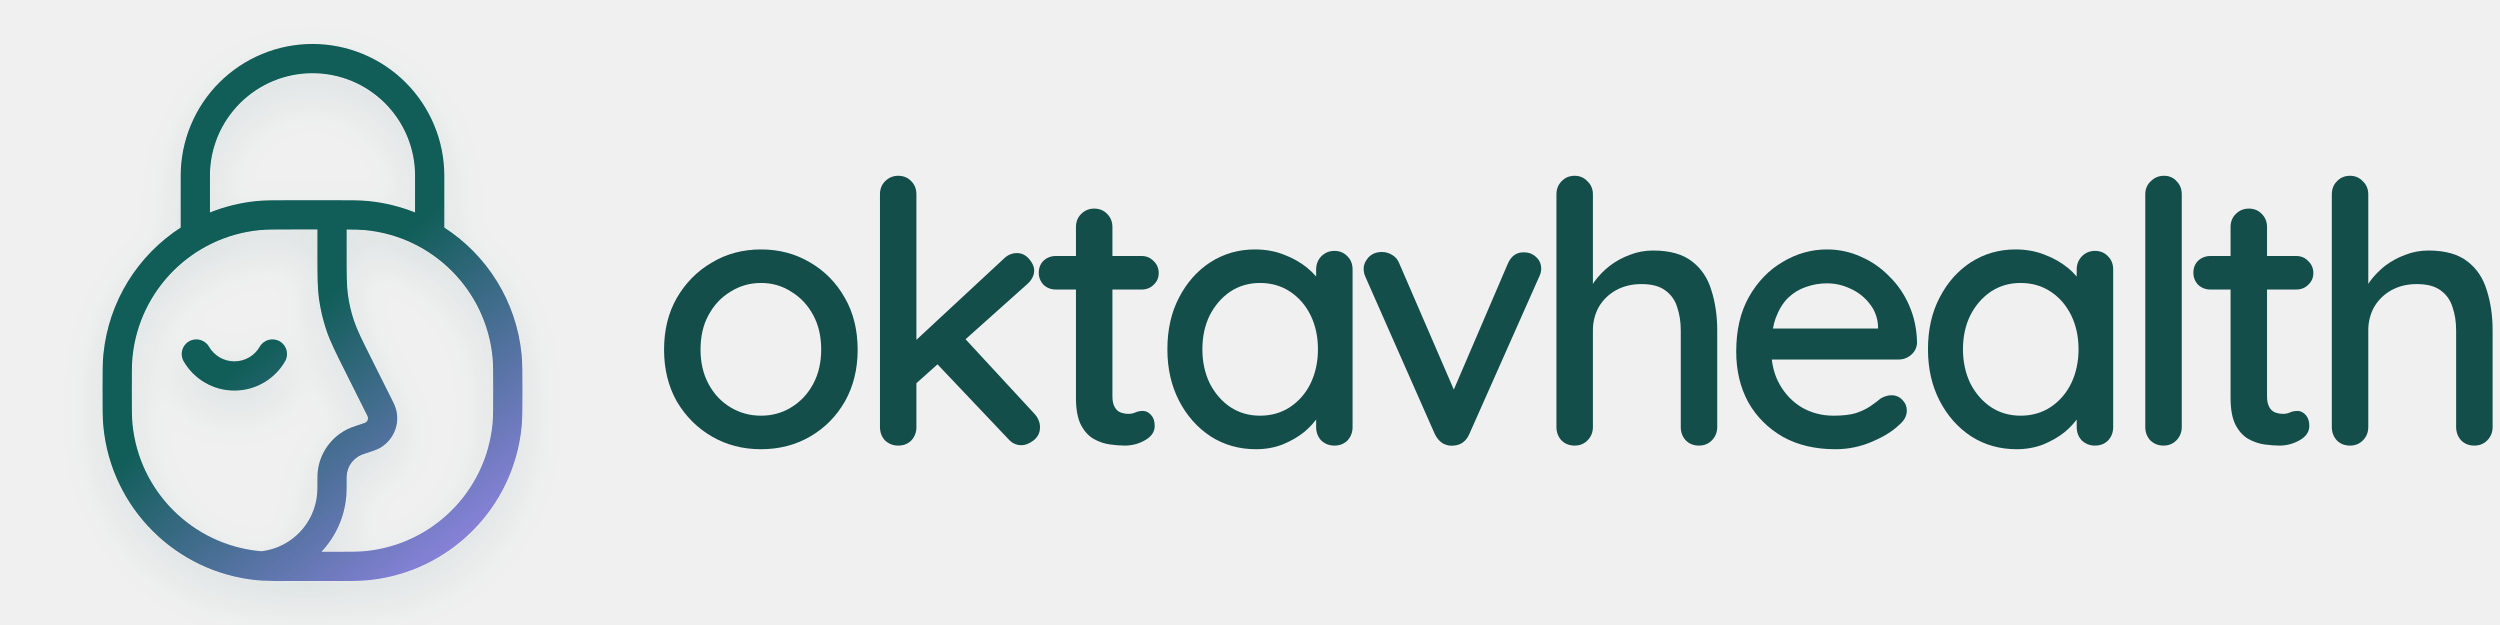
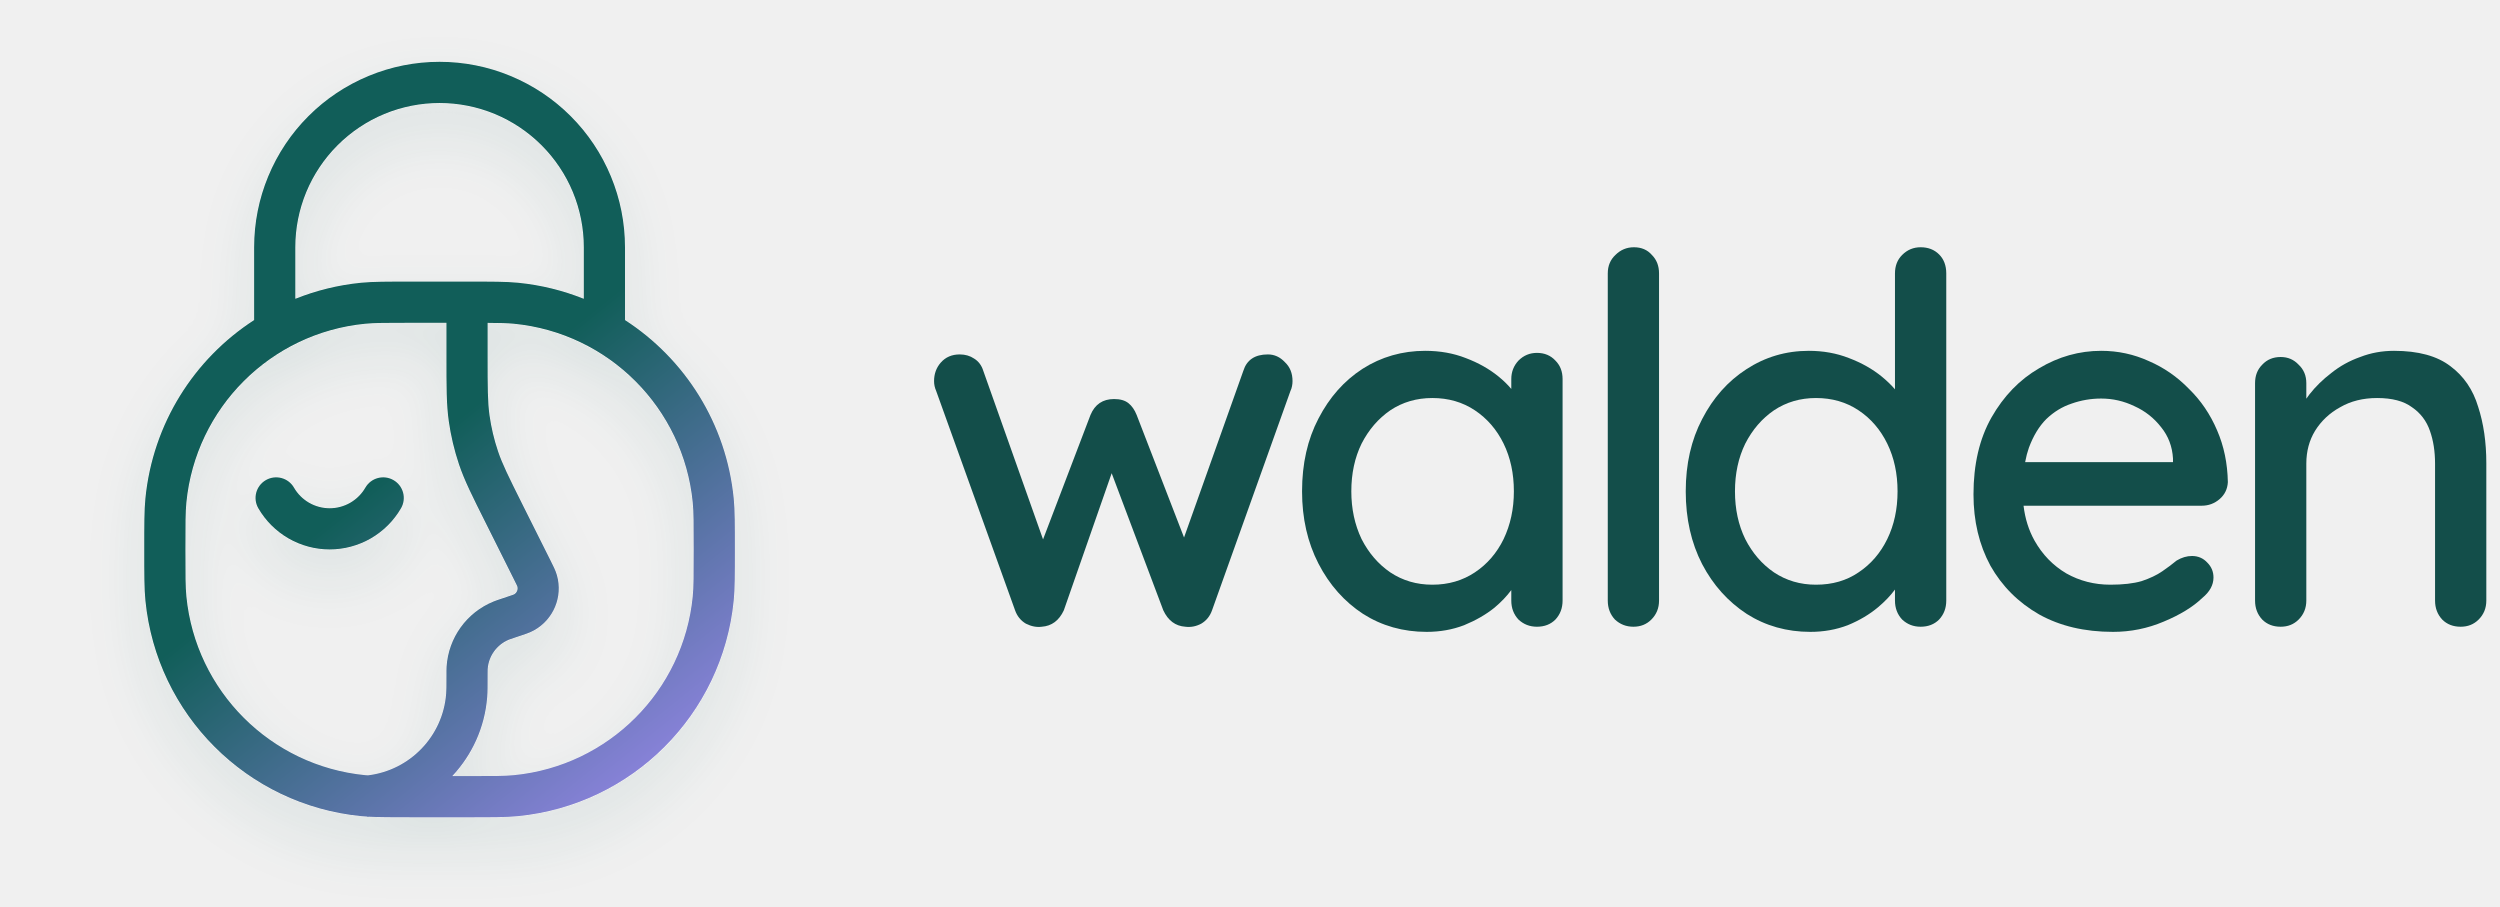
- <svg xmlns="http://www.w3.org/2000/svg" width="128" height="32" viewBox="0 0 128 32" fill="none">
-   <g clip-path="url(#clip0_13333_2481)">
-     <g filter="url(#filter0_d_13333_2481)">
-       <path d="M13.299 17.75C13.506 17.391 13.965 17.269 14.323 17.476C14.682 17.683 14.805 18.141 14.598 18.5C14.334 18.956 13.956 19.334 13.5 19.598C13.044 19.861 12.527 20 12 20C11.473 20 10.956 19.861 10.5 19.598C10.044 19.334 9.666 18.956 9.402 18.5C9.195 18.141 9.318 17.683 9.677 17.476C10.036 17.269 10.494 17.391 10.701 17.75C10.833 17.978 11.022 18.167 11.25 18.299C11.478 18.43 11.737 18.5 12 18.5C12.263 18.5 12.522 18.43 12.75 18.299C12.978 18.167 13.167 17.978 13.299 17.75Z" fill="url(#paint0_linear_13333_2481)" />
-       <path fill-rule="evenodd" clip-rule="evenodd" d="M16 2.25C16.886 2.25 17.764 2.424 18.583 2.764C19.402 3.103 20.147 3.6 20.773 4.227C21.4 4.853 21.897 5.598 22.236 6.417C22.576 7.236 22.75 8.114 22.75 9V11.65C24.93 13.061 26.439 15.415 26.708 18.143C26.751 18.58 26.75 19.089 26.75 20C26.75 20.911 26.751 21.42 26.708 21.857C26.299 26.012 23.012 29.299 18.857 29.708C18.42 29.751 17.911 29.75 17 29.75H15C14.284 29.75 13.816 29.749 13.435 29.729C13.415 29.73 13.393 29.734 13.372 29.735L13.371 29.724C13.292 29.719 13.216 29.715 13.143 29.708C8.988 29.299 5.701 26.012 5.292 21.857C5.249 21.42 5.25 20.911 5.25 20C5.25 19.089 5.249 18.58 5.292 18.143C5.561 15.415 7.069 13.061 9.25 11.65V9C9.25 8.114 9.424 7.236 9.764 6.417C10.103 5.598 10.6 4.853 11.227 4.227C11.853 3.6 12.598 3.103 13.417 2.764C14.236 2.424 15.114 2.25 16 2.25ZM17.75 12.979C17.75 14.125 17.751 14.628 17.819 15.116C17.881 15.56 17.985 15.999 18.128 16.424C18.285 16.891 18.509 17.342 19.021 18.367L20.042 20.407C20.129 20.581 20.224 20.763 20.273 20.939C20.495 21.719 20.15 22.549 19.442 22.944C19.283 23.033 19.088 23.095 18.903 23.156L18.745 23.209C18.601 23.257 18.561 23.27 18.529 23.283C18.085 23.464 17.783 23.883 17.752 24.361C17.75 24.395 17.75 24.438 17.75 24.592C17.75 24.954 17.751 25.18 17.735 25.373C17.648 26.484 17.18 27.486 16.463 28.25H17C17.947 28.25 18.366 28.249 18.711 28.215C22.153 27.876 24.876 25.153 25.215 21.711C25.249 21.366 25.25 20.947 25.25 20C25.25 19.053 25.249 18.634 25.215 18.289C24.876 14.847 22.153 12.124 18.711 11.785C18.474 11.762 18.203 11.756 17.75 11.753V12.979ZM15 11.75C14.053 11.75 13.634 11.751 13.289 11.785C9.847 12.124 7.124 14.847 6.785 18.289C6.751 18.634 6.75 19.053 6.75 20C6.75 20.947 6.751 21.366 6.785 21.711C7.124 25.153 9.847 27.876 13.289 28.215C13.324 28.218 13.36 28.219 13.396 28.222C14.923 28.035 16.118 26.801 16.239 25.255C16.249 25.135 16.25 24.983 16.25 24.592C16.25 24.46 16.249 24.359 16.255 24.266C16.323 23.213 16.987 22.291 17.965 21.894C18.052 21.858 18.147 21.827 18.27 21.786L18.43 21.732C18.543 21.695 18.612 21.672 18.663 21.653C18.692 21.643 18.706 21.636 18.712 21.634C18.813 21.577 18.862 21.459 18.83 21.348C18.828 21.342 18.822 21.327 18.81 21.301C18.787 21.251 18.754 21.186 18.7 21.078L17.68 19.038C17.185 18.048 16.904 17.49 16.706 16.901C16.534 16.389 16.409 15.86 16.334 15.324C16.248 14.709 16.25 14.085 16.25 12.979V11.75H15ZM16 3.75C15.311 3.75 14.628 3.886 13.991 4.149C13.354 4.413 12.776 4.801 12.288 5.288C11.801 5.776 11.413 6.354 11.149 6.991C10.886 7.628 10.75 8.311 10.75 9V10.876C11.501 10.575 12.304 10.375 13.143 10.292C13.58 10.249 14.089 10.25 15 10.25H17C17.911 10.25 18.42 10.249 18.857 10.292C19.696 10.375 20.499 10.575 21.25 10.876V9C21.25 8.311 21.114 7.628 20.851 6.991C20.587 6.354 20.199 5.776 19.712 5.288C19.224 4.801 18.646 4.413 18.009 4.149C17.372 3.886 16.689 3.75 16 3.75Z" fill="url(#paint1_linear_13333_2481)" />
-     </g>
-     <path fill-rule="evenodd" clip-rule="evenodd" d="M38.964 12.771C39.898 12.771 40.738 12.995 41.485 13.443C42.232 13.878 42.823 14.482 43.258 15.254C43.694 16.013 43.911 16.896 43.912 17.904C43.912 18.899 43.694 19.784 43.258 20.555C42.823 21.314 42.232 21.911 41.485 22.347C40.738 22.782 39.898 23 38.964 23C38.031 23 37.191 22.782 36.445 22.347C35.698 21.911 35.101 21.314 34.653 20.555C34.218 19.784 34 18.899 34 17.904C34 16.896 34.218 16.013 34.653 15.254C35.101 14.482 35.698 13.878 36.445 13.443C37.191 12.995 38.031 12.771 38.964 12.771ZM38.964 14.488C38.392 14.488 37.87 14.638 37.397 14.937C36.924 15.223 36.55 15.621 36.277 16.131C36.003 16.628 35.867 17.22 35.867 17.904C35.867 18.563 36.003 19.149 36.277 19.659C36.55 20.169 36.924 20.568 37.397 20.854C37.87 21.14 38.392 21.283 38.964 21.283C39.537 21.283 40.053 21.14 40.514 20.854C40.987 20.568 41.36 20.169 41.634 19.659C41.908 19.149 42.045 18.564 42.045 17.904C42.045 17.22 41.908 16.628 41.634 16.131C41.36 15.621 40.987 15.223 40.514 14.937C40.053 14.638 39.537 14.488 38.964 14.488Z" fill="#134E4A" />
-     <path fill-rule="evenodd" clip-rule="evenodd" d="M64.249 12.771C64.784 12.771 65.277 12.858 65.725 13.033C66.185 13.207 66.583 13.431 66.919 13.704C67.098 13.85 67.253 14.002 67.386 14.159V13.797C67.386 13.536 67.473 13.312 67.647 13.126C67.834 12.939 68.058 12.845 68.319 12.845C68.593 12.845 68.817 12.939 68.991 13.126C69.165 13.3 69.252 13.524 69.252 13.797V21.862C69.252 22.136 69.165 22.366 68.991 22.552C68.817 22.726 68.593 22.814 68.319 22.814C68.058 22.814 67.834 22.727 67.647 22.552C67.473 22.366 67.386 22.135 67.386 21.862V21.479C67.224 21.697 67.02 21.913 66.77 22.123C66.459 22.372 66.091 22.584 65.668 22.758C65.245 22.92 64.791 23 64.306 23C63.447 23 62.675 22.782 61.991 22.347C61.307 21.899 60.766 21.289 60.367 20.518C59.969 19.746 59.77 18.869 59.77 17.886C59.77 16.878 59.969 15.995 60.367 15.235C60.766 14.464 61.301 13.86 61.973 13.425C62.657 12.989 63.416 12.771 64.249 12.771ZM64.512 14.488C63.939 14.488 63.428 14.638 62.98 14.937C62.545 15.235 62.197 15.64 61.935 16.15C61.686 16.66 61.562 17.239 61.562 17.886C61.562 18.52 61.686 19.099 61.935 19.622C62.197 20.132 62.545 20.536 62.98 20.835C63.428 21.133 63.939 21.283 64.512 21.283C65.096 21.283 65.612 21.133 66.06 20.835C66.508 20.536 66.857 20.132 67.106 19.622C67.355 19.099 67.479 18.52 67.479 17.886C67.479 17.239 67.355 16.66 67.106 16.15C66.857 15.64 66.508 15.235 66.06 14.937C65.612 14.638 65.096 14.488 64.512 14.488Z" fill="#134E4A" />
-     <path fill-rule="evenodd" clip-rule="evenodd" d="M93.543 12.771C94.152 12.771 94.731 12.895 95.278 13.144C95.826 13.38 96.311 13.717 96.734 14.153C97.169 14.576 97.512 15.08 97.761 15.665C98.009 16.237 98.14 16.865 98.153 17.549C98.14 17.798 98.04 18.003 97.854 18.165C97.667 18.327 97.449 18.408 97.201 18.408H90.717C90.772 18.878 90.904 19.302 91.115 19.677C91.401 20.187 91.787 20.586 92.273 20.872C92.758 21.146 93.293 21.283 93.878 21.283C94.338 21.283 94.718 21.24 95.017 21.153C95.316 21.053 95.564 20.934 95.763 20.797C95.963 20.66 96.137 20.53 96.286 20.405C96.473 20.293 96.659 20.237 96.846 20.237C97.07 20.237 97.257 20.319 97.406 20.48C97.555 20.63 97.63 20.811 97.63 21.022C97.63 21.296 97.493 21.545 97.22 21.768C96.884 22.092 96.416 22.378 95.819 22.627C95.234 22.876 94.619 23 93.972 23C92.939 23 92.042 22.789 91.283 22.366C90.524 21.93 89.933 21.339 89.51 20.593C89.099 19.834 88.894 18.969 88.894 17.998C88.894 16.903 89.112 15.969 89.547 15.198C89.995 14.414 90.574 13.816 91.283 13.405C91.993 12.982 92.746 12.771 93.543 12.771ZM93.543 14.507C93.169 14.507 92.808 14.569 92.46 14.694C92.124 14.806 91.818 14.992 91.544 15.254C91.283 15.515 91.072 15.863 90.91 16.299C90.854 16.458 90.809 16.632 90.774 16.821H96.155V16.691C96.13 16.255 95.987 15.876 95.726 15.552C95.465 15.216 95.141 14.961 94.756 14.787C94.37 14.6 93.966 14.507 93.543 14.507Z" fill="#134E4A" />
-     <path fill-rule="evenodd" clip-rule="evenodd" d="M103.192 12.771C103.727 12.771 104.218 12.858 104.666 13.033C105.127 13.207 105.525 13.43 105.861 13.704C106.04 13.85 106.194 14.003 106.327 14.159V13.797C106.327 13.536 106.415 13.312 106.589 13.126C106.775 12.939 107 12.845 107.261 12.845C107.535 12.845 107.759 12.939 107.933 13.126C108.107 13.3 108.195 13.524 108.195 13.797V21.862C108.195 22.135 108.108 22.366 107.933 22.552C107.759 22.727 107.535 22.814 107.261 22.814C107 22.814 106.775 22.727 106.589 22.552C106.414 22.366 106.327 22.135 106.327 21.862V21.479C106.166 21.697 105.962 21.913 105.712 22.123C105.4 22.372 105.034 22.584 104.611 22.758C104.188 22.92 103.733 23 103.248 23C102.389 23 101.618 22.782 100.933 22.347C100.249 21.899 99.707 21.289 99.309 20.518C98.911 19.746 98.712 18.869 98.712 17.886C98.712 16.878 98.911 15.994 99.309 15.235C99.707 14.464 100.242 13.86 100.914 13.425C101.599 12.989 102.358 12.771 103.192 12.771ZM103.453 14.488C102.881 14.488 102.37 14.638 101.922 14.937C101.487 15.235 101.138 15.64 100.877 16.15C100.628 16.66 100.504 17.239 100.504 17.886C100.504 18.52 100.628 19.099 100.877 19.622C101.138 20.132 101.487 20.536 101.922 20.835C102.37 21.133 102.881 21.283 103.453 21.283C104.038 21.283 104.555 21.133 105.003 20.835C105.45 20.536 105.799 20.132 106.048 19.622C106.297 19.099 106.421 18.52 106.421 17.886C106.421 17.239 106.297 16.66 106.048 16.15C105.799 15.64 105.45 15.235 105.003 14.937C104.555 14.638 104.038 14.488 103.453 14.488Z" fill="#134E4A" />
-     <path d="M70.753 12.902C70.94 12.902 71.114 12.951 71.276 13.051C71.45 13.15 71.574 13.3 71.648 13.499L74.436 19.947L77.193 13.518C77.367 13.107 77.647 12.908 78.033 12.92C78.25 12.92 78.435 12.982 78.587 13.106L78.71 13.221C78.843 13.363 78.91 13.542 78.911 13.76C78.911 13.835 78.898 13.916 78.873 14.003C78.848 14.077 78.817 14.152 78.78 14.227L75.232 22.216C75.071 22.589 74.803 22.789 74.43 22.814C74.244 22.838 74.057 22.801 73.87 22.701C73.696 22.589 73.559 22.428 73.459 22.216L69.932 14.227C69.907 14.177 69.882 14.115 69.857 14.04C69.832 13.953 69.819 13.854 69.819 13.742C69.819 13.555 69.901 13.368 70.062 13.182C70.237 12.995 70.467 12.902 70.753 12.902Z" fill="#134E4A" />
-     <path d="M45.987 9C46.261 9 46.485 9.094 46.659 9.281C46.833 9.455 46.92 9.678 46.92 9.952V17.399L51.382 13.257C51.581 13.057 51.811 12.958 52.072 12.958C52.309 12.958 52.514 13.057 52.688 13.257C52.862 13.456 52.95 13.655 52.95 13.854C52.95 14.103 52.831 14.333 52.595 14.545L49.436 17.369L52.95 21.171C53.149 21.382 53.248 21.619 53.248 21.88C53.248 22.154 53.137 22.378 52.913 22.552C52.701 22.714 52.495 22.795 52.296 22.795C52.035 22.795 51.811 22.689 51.625 22.477L48 18.654L46.92 19.62V21.862C46.92 22.135 46.833 22.366 46.659 22.552C46.485 22.727 46.261 22.814 45.987 22.814C45.726 22.814 45.502 22.726 45.315 22.552C45.141 22.366 45.054 22.136 45.054 21.862V9.952C45.054 9.678 45.141 9.455 45.315 9.281C45.502 9.094 45.725 9 45.987 9Z" fill="#134E4A" />
-     <path d="M56.023 10.68C56.297 10.68 56.52 10.774 56.694 10.961C56.868 11.135 56.956 11.358 56.956 11.632V13.107H58.449C58.698 13.107 58.903 13.194 59.065 13.368C59.239 13.53 59.326 13.736 59.326 13.985C59.326 14.221 59.239 14.419 59.065 14.581C58.903 14.743 58.698 14.824 58.449 14.824H56.956V20.294C56.956 20.518 56.993 20.698 57.068 20.835C57.143 20.972 57.242 21.066 57.367 21.115C57.503 21.165 57.64 21.189 57.777 21.189C57.914 21.189 58.033 21.165 58.132 21.115C58.244 21.066 58.375 21.04 58.524 21.04C58.673 21.041 58.81 21.109 58.934 21.246C59.059 21.383 59.121 21.57 59.121 21.806C59.121 22.105 58.959 22.348 58.636 22.534C58.312 22.721 57.964 22.814 57.591 22.814C57.379 22.814 57.13 22.795 56.844 22.758C56.558 22.721 56.277 22.627 56.004 22.477C55.742 22.328 55.525 22.092 55.35 21.768C55.176 21.433 55.089 20.965 55.089 20.368V14.824H54.062C53.813 14.824 53.602 14.743 53.428 14.581C53.267 14.407 53.185 14.202 53.185 13.965C53.185 13.717 53.267 13.511 53.428 13.35C53.602 13.188 53.814 13.107 54.062 13.107H55.089V11.632C55.089 11.359 55.176 11.135 55.35 10.961C55.537 10.774 55.761 10.68 56.023 10.68Z" fill="#134E4A" />
-     <path d="M80.623 9C80.884 9 81.102 9.094 81.276 9.281C81.463 9.455 81.557 9.678 81.557 9.952V14.538C81.587 14.491 81.617 14.442 81.65 14.395C81.862 14.109 82.117 13.847 82.416 13.611C82.727 13.375 83.069 13.188 83.442 13.051C83.815 12.902 84.213 12.827 84.637 12.827C85.495 12.827 86.161 13.014 86.634 13.387C87.107 13.748 87.436 14.239 87.623 14.862C87.822 15.484 87.922 16.168 87.922 16.915V21.862C87.922 22.135 87.829 22.366 87.642 22.552C87.468 22.727 87.25 22.814 86.989 22.814C86.715 22.814 86.491 22.727 86.317 22.552C86.142 22.366 86.055 22.136 86.055 21.862V16.915C86.055 16.479 85.993 16.081 85.869 15.72C85.757 15.36 85.551 15.073 85.252 14.862C84.966 14.65 84.562 14.545 84.039 14.545C83.554 14.545 83.118 14.65 82.733 14.862C82.359 15.073 82.067 15.36 81.856 15.72C81.657 16.081 81.557 16.479 81.557 16.915V21.862C81.557 22.136 81.463 22.366 81.276 22.552C81.102 22.727 80.884 22.814 80.623 22.814C80.35 22.814 80.126 22.726 79.952 22.552C79.778 22.366 79.69 22.136 79.69 21.862V9.952C79.691 9.678 79.778 9.455 79.952 9.281C80.126 9.094 80.35 9 80.623 9Z" fill="#134E4A" />
-     <path d="M110.79 9C111.064 9 111.282 9.094 111.444 9.281C111.618 9.455 111.706 9.678 111.706 9.952V21.862C111.706 22.136 111.612 22.366 111.425 22.552C111.251 22.727 111.033 22.814 110.772 22.814C110.511 22.814 110.286 22.727 110.1 22.552C109.926 22.366 109.838 22.135 109.838 21.862V9.952C109.838 9.678 109.932 9.455 110.119 9.281C110.306 9.094 110.529 9 110.79 9Z" fill="#134E4A" />
-     <path d="M115.138 10.68C115.412 10.68 115.636 10.774 115.81 10.961C115.984 11.135 116.072 11.358 116.072 11.632V13.107H117.565C117.813 13.107 118.02 13.194 118.181 13.368C118.356 13.53 118.443 13.736 118.443 13.985C118.442 14.221 118.355 14.419 118.181 14.581C118.02 14.743 117.813 14.824 117.565 14.824H116.072V20.294C116.072 20.518 116.109 20.698 116.183 20.835C116.258 20.972 116.358 21.066 116.482 21.115C116.619 21.165 116.756 21.189 116.893 21.189C117.03 21.189 117.148 21.165 117.248 21.115C117.36 21.066 117.49 21.04 117.639 21.04C117.789 21.04 117.926 21.109 118.051 21.246C118.175 21.383 118.237 21.57 118.237 21.806C118.237 22.105 118.075 22.348 117.752 22.534C117.428 22.721 117.08 22.814 116.707 22.814C116.495 22.814 116.246 22.795 115.959 22.758C115.673 22.721 115.393 22.627 115.12 22.477C114.859 22.328 114.641 22.092 114.467 21.768C114.292 21.433 114.205 20.965 114.205 20.368V14.824H113.178C112.93 14.824 112.718 14.743 112.543 14.581C112.382 14.407 112.301 14.202 112.301 13.965C112.301 13.717 112.382 13.511 112.543 13.35C112.718 13.188 112.93 13.107 113.178 13.107H114.205V11.632C114.205 11.358 114.292 11.135 114.467 10.961C114.653 10.774 114.877 10.68 115.138 10.68Z" fill="#134E4A" />
-     <path d="M120.323 9C120.584 9 120.802 9.094 120.976 9.281C121.163 9.455 121.256 9.678 121.256 9.952V14.538C121.286 14.491 121.316 14.442 121.349 14.395C121.561 14.109 121.816 13.847 122.115 13.611C122.426 13.374 122.768 13.188 123.142 13.051C123.515 12.902 123.914 12.827 124.337 12.827C125.195 12.827 125.861 13.014 126.334 13.387C126.807 13.748 127.137 14.24 127.323 14.862C127.522 15.484 127.622 16.168 127.622 16.915V21.862C127.622 22.136 127.528 22.366 127.341 22.552C127.167 22.727 126.95 22.814 126.688 22.814C126.414 22.814 126.19 22.727 126.016 22.552C125.842 22.366 125.755 22.135 125.754 21.862V16.915C125.754 16.479 125.693 16.081 125.568 15.72C125.456 15.36 125.251 15.073 124.952 14.862C124.666 14.65 124.262 14.545 123.739 14.545C123.254 14.545 122.817 14.65 122.432 14.862C122.059 15.073 121.766 15.36 121.555 15.72C121.356 16.081 121.256 16.479 121.256 16.915V21.862C121.256 22.135 121.163 22.366 120.976 22.552C120.802 22.727 120.584 22.814 120.323 22.814C120.049 22.814 119.825 22.727 119.651 22.552C119.477 22.366 119.389 22.135 119.389 21.862V9.952C119.39 9.678 119.477 9.455 119.651 9.281C119.825 9.094 120.049 9 120.323 9Z" fill="#134E4A" />
+ <svg xmlns="http://www.w3.org/2000/svg" width="91" height="33" viewBox="0 0 91 33" fill="none">
+   <g filter="url(#filter0_d_13421_7121)">
+     <path d="M13.299 17.75C13.506 17.391 13.965 17.269 14.323 17.476C14.682 17.683 14.805 18.141 14.598 18.5C14.334 18.956 13.956 19.334 13.5 19.598C13.044 19.861 12.527 20 12 20C11.473 20 10.956 19.861 10.5 19.598C10.044 19.334 9.666 18.956 9.402 18.5C9.195 18.141 9.318 17.683 9.677 17.476C10.036 17.269 10.494 17.391 10.701 17.75C10.833 17.978 11.022 18.167 11.25 18.299C11.478 18.43 11.737 18.5 12 18.5C12.263 18.5 12.522 18.43 12.75 18.299C12.978 18.167 13.167 17.978 13.299 17.75Z" fill="url(#paint0_linear_13421_7121)" />
+     <path fill-rule="evenodd" clip-rule="evenodd" d="M16 2.25C16.886 2.25 17.764 2.424 18.583 2.764C19.402 3.103 20.147 3.6 20.773 4.227C21.4 4.853 21.897 5.598 22.236 6.417C22.576 7.236 22.75 8.114 22.75 9V11.65C24.93 13.061 26.439 15.415 26.708 18.143C26.751 18.58 26.75 19.089 26.75 20C26.75 20.911 26.751 21.42 26.708 21.857C26.299 26.012 23.012 29.299 18.857 29.708C18.42 29.751 17.911 29.75 17 29.75H15C14.284 29.75 13.816 29.749 13.435 29.729C13.415 29.73 13.393 29.734 13.372 29.735L13.371 29.724C13.292 29.719 13.216 29.715 13.143 29.708C8.988 29.299 5.701 26.012 5.292 21.857C5.249 21.42 5.25 20.911 5.25 20C5.25 19.089 5.249 18.58 5.292 18.143C5.561 15.415 7.069 13.061 9.25 11.65V9C9.25 8.114 9.424 7.236 9.764 6.417C10.103 5.598 10.6 4.853 11.227 4.227C11.853 3.6 12.598 3.103 13.417 2.764C14.236 2.424 15.114 2.25 16 2.25ZM17.75 12.979C17.75 14.125 17.751 14.628 17.819 15.116C17.881 15.56 17.985 15.999 18.128 16.424C18.285 16.891 18.509 17.342 19.021 18.367L20.042 20.407C20.129 20.581 20.224 20.763 20.273 20.939C20.495 21.719 20.15 22.549 19.442 22.944C19.283 23.033 19.088 23.095 18.903 23.156L18.745 23.209C18.601 23.257 18.561 23.27 18.529 23.283C18.085 23.464 17.783 23.883 17.752 24.361C17.75 24.395 17.75 24.438 17.75 24.592C17.75 24.954 17.751 25.18 17.735 25.373C17.648 26.484 17.18 27.486 16.463 28.25H17C17.947 28.25 18.366 28.249 18.711 28.215C22.153 27.876 24.876 25.153 25.215 21.711C25.249 21.366 25.25 20.947 25.25 20C25.25 19.053 25.249 18.634 25.215 18.289C24.876 14.847 22.153 12.124 18.711 11.785C18.474 11.762 18.203 11.756 17.75 11.753V12.979ZM15 11.75C14.053 11.75 13.634 11.751 13.289 11.785C9.847 12.124 7.124 14.847 6.785 18.289C6.751 18.634 6.75 19.053 6.75 20C6.75 20.947 6.751 21.366 6.785 21.711C7.124 25.153 9.847 27.876 13.289 28.215C13.324 28.218 13.36 28.219 13.396 28.222C14.923 28.035 16.118 26.801 16.239 25.255C16.249 25.135 16.25 24.983 16.25 24.592C16.25 24.46 16.249 24.359 16.255 24.266C16.323 23.213 16.987 22.291 17.965 21.894C18.052 21.858 18.147 21.827 18.27 21.786L18.43 21.732C18.543 21.695 18.612 21.672 18.663 21.653C18.692 21.643 18.706 21.636 18.712 21.634C18.813 21.577 18.862 21.459 18.83 21.348C18.828 21.342 18.822 21.327 18.81 21.301C18.787 21.251 18.754 21.186 18.7 21.078L17.68 19.038C17.185 18.048 16.904 17.49 16.706 16.901C16.534 16.389 16.409 15.86 16.334 15.324C16.248 14.709 16.25 14.085 16.25 12.979V11.75H15ZM16 3.75C15.311 3.75 14.628 3.886 13.991 4.149C13.354 4.413 12.776 4.801 12.288 5.288C11.801 5.776 11.413 6.354 11.149 6.991C10.886 7.628 10.75 8.311 10.75 9V10.876C11.501 10.575 12.304 10.375 13.143 10.292C13.58 10.249 14.089 10.25 15 10.25H17C17.911 10.25 18.42 10.249 18.857 10.292C19.696 10.375 20.499 10.575 21.25 10.876V9C21.25 8.311 21.114 7.628 20.851 6.991C20.587 6.354 20.199 5.776 19.712 5.288C19.224 4.801 18.646 4.413 18.009 4.149C17.372 3.886 16.689 3.75 16 3.75Z" fill="url(#paint1_linear_13421_7121)" />
  </g>
+   <path fill-rule="evenodd" clip-rule="evenodd" d="M51.875 12.77C52.41 12.77 52.902 12.857 53.35 13.032C53.811 13.206 54.209 13.43 54.545 13.704C54.724 13.849 54.879 14.001 55.011 14.157V13.797C55.011 13.536 55.099 13.312 55.273 13.125C55.459 12.938 55.684 12.845 55.945 12.845C56.219 12.845 56.443 12.938 56.617 13.125C56.791 13.299 56.878 13.524 56.878 13.797V21.861C56.878 22.135 56.791 22.365 56.617 22.552C56.443 22.726 56.219 22.813 55.945 22.813C55.684 22.813 55.459 22.726 55.273 22.552C55.099 22.365 55.011 22.135 55.011 21.861V21.479C54.85 21.697 54.645 21.913 54.395 22.123C54.084 22.372 53.717 22.583 53.294 22.757C52.871 22.919 52.417 23 51.931 23C51.073 23 50.301 22.782 49.617 22.347C48.933 21.899 48.391 21.289 47.993 20.517C47.595 19.745 47.395 18.868 47.395 17.885C47.395 16.877 47.595 15.993 47.993 15.234C48.391 14.463 48.926 13.859 49.598 13.424C50.282 12.988 51.042 12.771 51.875 12.77ZM52.137 14.488C51.565 14.488 51.054 14.637 50.606 14.936C50.171 15.235 49.822 15.639 49.561 16.149C49.312 16.659 49.188 17.238 49.188 17.885C49.188 18.52 49.312 19.099 49.561 19.622C49.822 20.132 50.171 20.536 50.606 20.834C51.054 21.133 51.565 21.283 52.137 21.283C52.722 21.283 53.238 21.133 53.686 20.834C54.134 20.536 54.483 20.132 54.732 19.622C54.981 19.099 55.105 18.52 55.105 17.885C55.105 17.238 54.981 16.659 54.732 16.149C54.483 15.639 54.134 15.235 53.686 14.936C53.238 14.637 52.722 14.488 52.137 14.488Z" fill="#134E4A" />
+   <path fill-rule="evenodd" clip-rule="evenodd" d="M69.911 9C70.184 9 70.409 9.087 70.583 9.261C70.757 9.435 70.844 9.666 70.844 9.952V21.861C70.844 22.135 70.757 22.365 70.583 22.552C70.409 22.726 70.184 22.813 69.911 22.813C69.649 22.813 69.425 22.726 69.239 22.552C69.064 22.365 68.977 22.135 68.977 21.861V21.46C68.816 21.678 68.611 21.894 68.361 22.104C68.05 22.365 67.683 22.583 67.26 22.757C66.837 22.919 66.383 23 65.897 23C65.039 23 64.267 22.782 63.583 22.347C62.898 21.899 62.357 21.295 61.959 20.536C61.561 19.765 61.361 18.881 61.361 17.885C61.361 16.89 61.561 16.012 61.959 15.253C62.357 14.482 62.892 13.878 63.564 13.443C64.248 12.995 65.007 12.77 65.841 12.77C66.364 12.77 66.849 12.857 67.297 13.032C67.757 13.206 68.156 13.43 68.492 13.704C68.676 13.854 68.838 14.01 68.977 14.172V9.952C68.977 9.678 69.064 9.454 69.239 9.28C69.425 9.093 69.649 9 69.911 9ZM66.102 14.488C65.53 14.488 65.02 14.637 64.572 14.936C64.136 15.235 63.788 15.639 63.527 16.149C63.278 16.659 63.153 17.238 63.153 17.885C63.153 18.532 63.278 19.111 63.527 19.622C63.788 20.132 64.136 20.536 64.572 20.834C65.02 21.133 65.53 21.283 66.102 21.283C66.7 21.283 67.216 21.133 67.652 20.834C68.1 20.536 68.448 20.131 68.697 19.622C68.946 19.111 69.071 18.532 69.071 17.885C69.071 17.238 68.946 16.659 68.697 16.149C68.448 15.639 68.1 15.235 67.652 14.936C67.204 14.637 66.687 14.488 66.102 14.488Z" fill="#134E4A" />
+   <path fill-rule="evenodd" clip-rule="evenodd" d="M76.483 12.77C77.093 12.77 77.672 12.895 78.219 13.144C78.767 13.38 79.252 13.717 79.675 14.152C80.11 14.575 80.453 15.079 80.702 15.664C80.951 16.236 81.081 16.865 81.094 17.549C81.081 17.798 80.982 18.004 80.795 18.166C80.608 18.327 80.391 18.408 80.142 18.408H73.657C73.713 18.878 73.846 19.301 74.056 19.677C74.343 20.187 74.728 20.585 75.214 20.872C75.699 21.145 76.234 21.283 76.819 21.283C77.279 21.283 77.659 21.239 77.957 21.152C78.256 21.052 78.505 20.934 78.704 20.797C78.903 20.66 79.078 20.53 79.227 20.405C79.414 20.293 79.6 20.238 79.787 20.238C80.011 20.238 80.198 20.318 80.347 20.48C80.496 20.629 80.571 20.81 80.571 21.021C80.571 21.295 80.434 21.544 80.16 21.768C79.824 22.091 79.357 22.378 78.76 22.626C78.175 22.875 77.559 23 76.912 23C75.879 23 74.983 22.788 74.224 22.365C73.465 21.93 72.874 21.338 72.451 20.591C72.041 19.832 71.835 18.968 71.835 17.997C71.835 16.902 72.053 15.969 72.489 15.197C72.936 14.413 73.515 13.816 74.224 13.405C74.933 12.982 75.687 12.77 76.483 12.77ZM76.483 14.507C76.11 14.507 75.749 14.569 75.401 14.693C75.065 14.805 74.759 14.992 74.486 15.253C74.224 15.515 74.013 15.863 73.851 16.299C73.795 16.458 73.75 16.632 73.715 16.821H79.097V16.69C79.072 16.255 78.928 15.875 78.667 15.552C78.406 15.216 78.082 14.96 77.696 14.786C77.31 14.6 76.906 14.507 76.483 14.507Z" fill="#134E4A" />
+   <path d="M46.152 12.901C46.388 12.901 46.594 12.995 46.768 13.181C46.955 13.355 47.048 13.586 47.048 13.872C47.048 13.934 47.042 13.996 47.029 14.059C47.017 14.121 46.999 14.177 46.974 14.226L44.118 22.216C44.043 22.428 43.913 22.59 43.726 22.701C43.539 22.801 43.346 22.838 43.147 22.813C42.786 22.788 42.519 22.589 42.344 22.216L40.465 17.225L38.723 22.216C38.549 22.589 38.281 22.788 37.92 22.813C37.734 22.838 37.541 22.801 37.342 22.701C37.155 22.59 37.024 22.428 36.949 22.216L34.075 14.226C34.025 14.114 34 13.996 34 13.872C34 13.61 34.081 13.386 34.243 13.2C34.417 13.001 34.647 12.901 34.934 12.901C35.133 12.901 35.307 12.951 35.456 13.051C35.618 13.15 35.73 13.3 35.792 13.499L37.967 19.634L39.694 15.104C39.855 14.718 40.142 14.525 40.553 14.525C40.776 14.525 40.951 14.575 41.075 14.675C41.2 14.774 41.299 14.917 41.374 15.104L43.099 19.565L45.257 13.499C45.381 13.101 45.679 12.901 46.152 12.901Z" fill="#134E4A" />
+   <path d="M59.474 9C59.748 9 59.966 9.093 60.128 9.28C60.302 9.454 60.389 9.678 60.389 9.952V21.861C60.389 22.135 60.296 22.365 60.109 22.552C59.935 22.726 59.718 22.813 59.456 22.813C59.195 22.813 58.971 22.726 58.784 22.552C58.61 22.365 58.523 22.135 58.523 21.861V9.952C58.523 9.678 58.616 9.454 58.802 9.28C58.989 9.093 59.213 9 59.474 9Z" fill="#134E4A" />
+   <path d="M87.143 12.77C88.026 12.77 88.71 12.957 89.196 13.33C89.681 13.691 90.017 14.183 90.204 14.805C90.403 15.415 90.502 16.099 90.502 16.858V21.861C90.502 22.135 90.409 22.365 90.222 22.552C90.048 22.726 89.83 22.813 89.569 22.813C89.295 22.813 89.071 22.726 88.897 22.552C88.723 22.365 88.636 22.135 88.636 21.861V16.877C88.636 16.429 88.573 16.031 88.449 15.682C88.325 15.322 88.107 15.035 87.796 14.823C87.497 14.6 87.074 14.488 86.527 14.488C86.016 14.488 85.568 14.6 85.182 14.823C84.796 15.035 84.492 15.322 84.268 15.682C84.056 16.031 83.95 16.429 83.95 16.877V21.861C83.95 22.135 83.856 22.365 83.67 22.552C83.496 22.726 83.278 22.813 83.017 22.813C82.743 22.813 82.519 22.726 82.345 22.552C82.171 22.365 82.084 22.135 82.084 21.861V13.946C82.084 13.672 82.171 13.449 82.345 13.275C82.519 13.088 82.743 12.995 83.017 12.995C83.278 12.995 83.496 13.088 83.67 13.275C83.856 13.449 83.95 13.672 83.95 13.946V14.513C83.986 14.461 84.023 14.409 84.063 14.357C84.287 14.071 84.554 13.81 84.865 13.573C85.176 13.324 85.525 13.131 85.911 12.995C86.296 12.845 86.707 12.77 87.143 12.77Z" fill="#134E4A" />
  <defs>
-     <filter id="filter0_d_13333_2481" x="3.25" y="1.25" width="25.5" height="31.5" filterUnits="userSpaceOnUse" color-interpolation-filters="sRGB">
+     <filter id="filter0_d_13421_7121" x="3.25" y="1.25" width="25.5" height="31.5" filterUnits="userSpaceOnUse" color-interpolation-filters="sRGB">
      <feFlood flood-opacity="0" result="BackgroundImageFix" />
      <feColorMatrix in="SourceAlpha" type="matrix" values="0 0 0 0 0 0 0 0 0 0 0 0 0 0 0 0 0 0 127 0" result="hardAlpha" />
      <feOffset dy="1" />
      <feGaussianBlur stdDeviation="1" />
      <feComposite in2="hardAlpha" operator="out" />
      <feColorMatrix type="matrix" values="0 0 0 0 0.067 0 0 0 0 0.369 0 0 0 0 0.349 0 0 0 0.1 0" />
-       <feBlend mode="normal" in2="BackgroundImageFix" result="effect1_dropShadow_13333_2481" />
-       <feBlend mode="normal" in="SourceGraphic" in2="effect1_dropShadow_13333_2481" result="shape" />
+       <feBlend mode="normal" in2="BackgroundImageFix" result="effect1_dropShadow_13421_7121" />
+       <feBlend mode="normal" in="SourceGraphic" in2="effect1_dropShadow_13421_7121" result="shape" />
    </filter>
-     <linearGradient id="paint0_linear_13333_2481" x1="4.5" y1="2" x2="27" y2="30" gradientUnits="userSpaceOnUse">
+     <linearGradient id="paint0_linear_13421_7121" x1="4.5" y1="2" x2="27" y2="30" gradientUnits="userSpaceOnUse">
      <stop offset="0.5" stop-color="#115E59" />
      <stop offset="1" stop-color="#A78BFA" />
    </linearGradient>
-     <linearGradient id="paint1_linear_13333_2481" x1="4.5" y1="2" x2="27" y2="30" gradientUnits="userSpaceOnUse">
+     <linearGradient id="paint1_linear_13421_7121" x1="4.5" y1="2" x2="27" y2="30" gradientUnits="userSpaceOnUse">
      <stop offset="0.5" stop-color="#115E59" />
      <stop offset="1" stop-color="#A78BFA" />
    </linearGradient>
-     <clipPath id="clip0_13333_2481">
-       <rect width="127.622" height="32" fill="white" />
-     </clipPath>
  </defs>
</svg>
